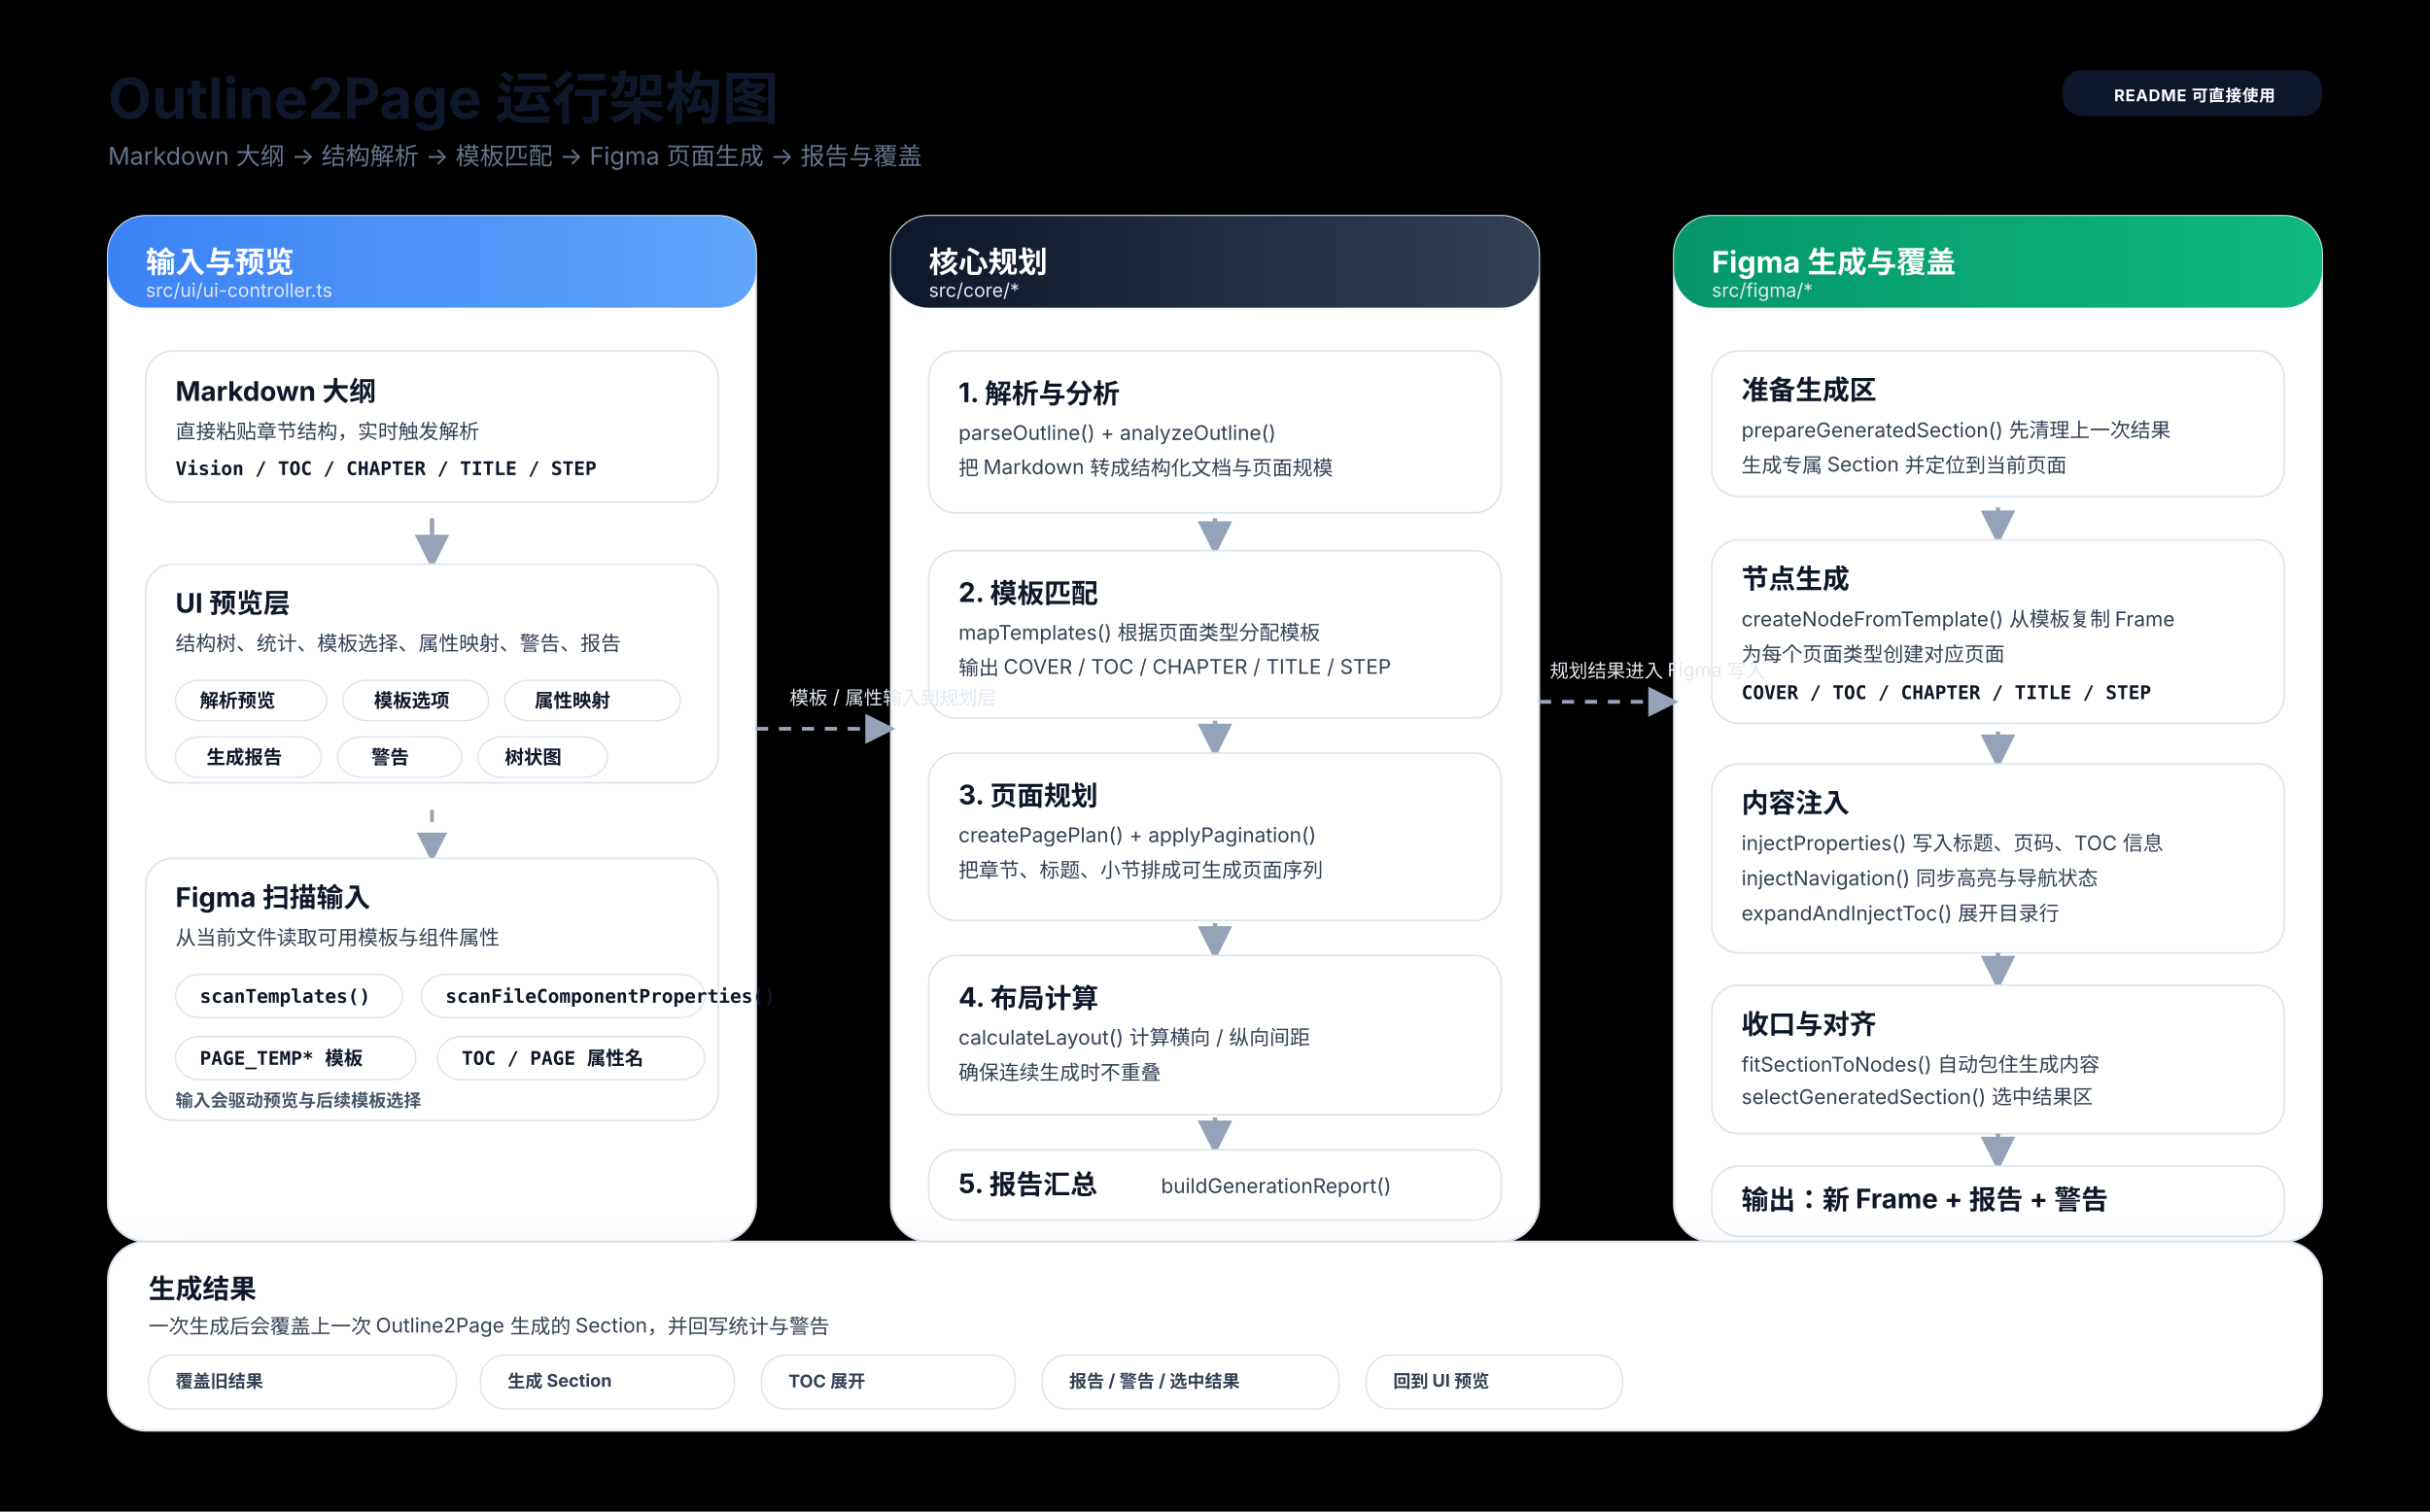
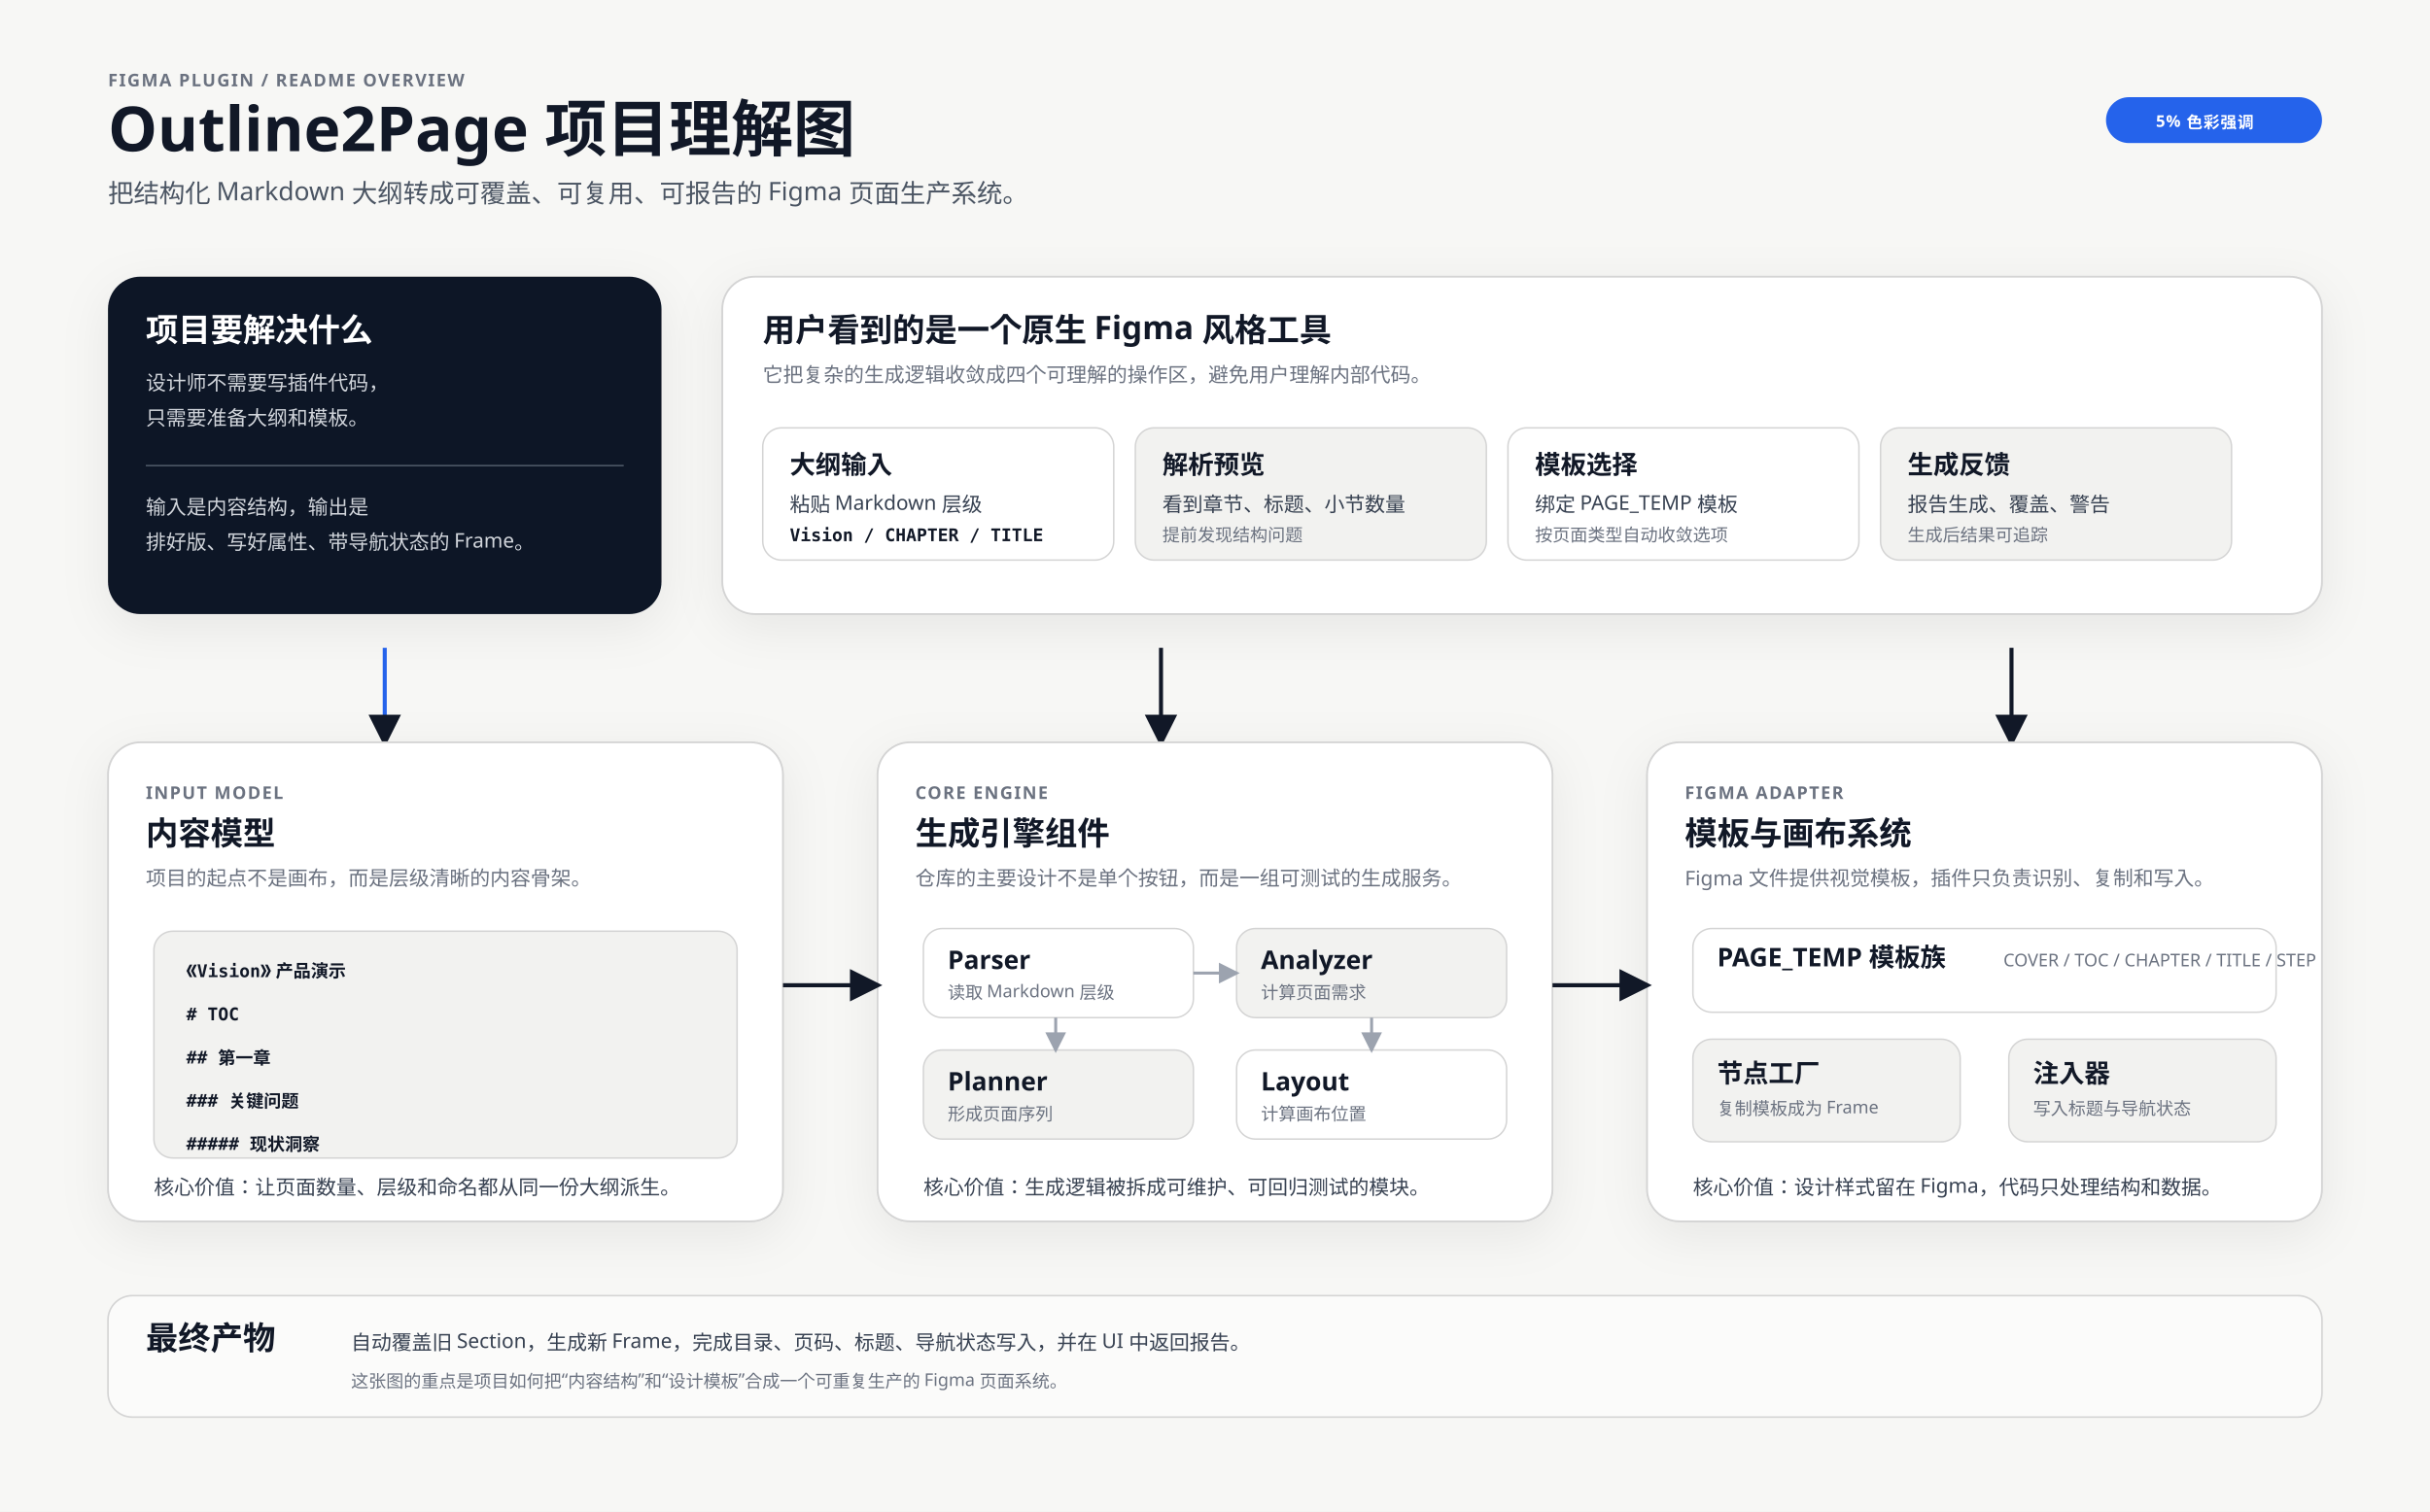
<svg xmlns="http://www.w3.org/2000/svg" width="1800" height="1120" viewBox="0 0 1800 1120" role="img" aria-labelledby="title desc">
  <defs>
-     <linearGradient id="bg" x1="0" y1="0" x2="0" y2="1">
-       <stop offset="0%" stop-color="#fbfcfe" />
-       <stop offset="100%" stop-color="#f6f8fc" />
-     </linearGradient>
-     <linearGradient id="blueHeader" x1="0" y1="0" x2="1" y2="0">
-       <stop offset="0%" stop-color="#3b82f6" />
-       <stop offset="100%" stop-color="#60a5fa" />
-     </linearGradient>
-     <linearGradient id="slateHeader" x1="0" y1="0" x2="1" y2="0">
-       <stop offset="0%" stop-color="#0f172a" />
-       <stop offset="100%" stop-color="#334155" />
-     </linearGradient>
-     <linearGradient id="greenHeader" x1="0" y1="0" x2="1" y2="0">
-       <stop offset="0%" stop-color="#059669" />
-       <stop offset="100%" stop-color="#10b981" />
-     </linearGradient>
    <marker id="arrow" viewBox="0 0 10 10" refX="8.5" refY="5" markerWidth="8" markerHeight="8" orient="auto">
-       <path d="M 0 0 L 10 5 L 0 10 z" fill="#94a3b8" />
+       <path d="M 0 0 L 10 5 L 0 10 z" fill="#111827" />
+     </marker>
+     <marker id="softArrow" viewBox="0 0 10 10" refX="8.5" refY="5" markerWidth="7" markerHeight="7" orient="auto">
+       <path d="M 0 0 L 10 5 L 0 10 z" fill="#9ca3af" />
    </marker>
    <filter id="shadow" x="-20%" y="-20%" width="140%" height="160%">
-       <feDropShadow dx="0" dy="10" stdDeviation="18" flood-color="#0f172a" flood-opacity="0.08" />
+       <feDropShadow dx="0" dy="10" stdDeviation="18" flood-color="#111827" flood-opacity="0.07" />
    </filter>
    <style>
-       .title { font: 700 42px/1.2 "Inter", "Segoe UI", "PingFang SC", "Microsoft YaHei", sans-serif; fill: #0f172a; }
-       .subtitle { font: 400 18px/1.5 "Inter", "Segoe UI", "PingFang SC", "Microsoft YaHei", sans-serif; fill: #64748b; }
-       .section-title { font: 700 22px/1.2 "Inter", "Segoe UI", "PingFang SC", "Microsoft YaHei", sans-serif; fill: #ffffff; }
-       .section-note { font: 400 14px/1.4 "Inter", "Segoe UI", "PingFang SC", "Microsoft YaHei", sans-serif; fill: #e2e8f0; }
-       .card-title { font: 700 20px/1.2 "Inter", "Segoe UI", "PingFang SC", "Microsoft YaHei", sans-serif; fill: #0f172a; }
-       .card-body { font: 400 15px/1.45 "Inter", "Segoe UI", "PingFang SC", "Microsoft YaHei", sans-serif; fill: #334155; }
-       .card-code { font: 600 14px/1.4 "JetBrains Mono", "SFMono-Regular", Consolas, monospace; fill: #0f172a; }
-       .panel { fill: #ffffff; stroke: #dbe4f0; stroke-width: 1.5; rx: 28; filter: url(#shadow); }
-       .chip { fill: #ffffff; stroke: #dbe4f0; stroke-width: 1.2; }
-       .pill { fill: #ffffff; stroke: #dbe4f0; stroke-width: 1; rx: 18; }
-       .pill-label { font: 700 13px/1.2 "Inter", "Segoe UI", "PingFang SC", "Microsoft YaHei", sans-serif; fill: #334155; }
-       .pill-value { font: 600 14px/1.2 "JetBrains Mono", "SFMono-Regular", Consolas, monospace; fill: #0f172a; }
-       .arrow { stroke: #94a3b8; stroke-width: 3.2; fill: none; marker-end: url(#arrow); }
-       .arrow-dashed { stroke: #94a3b8; stroke-width: 2.8; fill: none; marker-end: url(#arrow); stroke-dasharray: 9 8; }
-       .tag { font: 700 12px/1 "Inter", "Segoe UI", "PingFang SC", "Microsoft YaHei", sans-serif; fill: #ffffff; letter-spacing: 0.04em; }
-       .badge { fill: #0f172a; rx: 14; }
-       .mini { font: 700 13px/1.2 "Inter", "Segoe UI", "PingFang SC", "Microsoft YaHei", sans-serif; fill: #475569; }
+       .bg { fill: #f7f7f5; }
+       .ink { fill: #111827; }
+       .muted { fill: #6b7280; }
+       .subtle { fill: #9ca3af; }
+       .title { font: 760 46px/1.2 "Segoe UI", "PingFang SC", "Microsoft YaHei", sans-serif; fill: #111827; }
+       .subtitle { font: 400 19px/1.55 "Segoe UI", "PingFang SC", "Microsoft YaHei", sans-serif; fill: #4b5563; }
+       .eyebrow { font: 700 13px/1 "Segoe UI", "PingFang SC", "Microsoft YaHei", sans-serif; fill: #6b7280; letter-spacing: 0.08em; }
+       .panel-title { font: 760 24px/1.2 "Segoe UI", "PingFang SC", "Microsoft YaHei", sans-serif; fill: #111827; }
+       .panel-note { font: 400 15px/1.45 "Segoe UI", "PingFang SC", "Microsoft YaHei", sans-serif; fill: #6b7280; }
+       .card-title { font: 730 19px/1.25 "Segoe UI", "PingFang SC", "Microsoft YaHei", sans-serif; fill: #111827; }
+       .card-body { font: 400 15px/1.5 "Segoe UI", "PingFang SC", "Microsoft YaHei", sans-serif; fill: #374151; }
+       .small { font: 500 13px/1.35 "Segoe UI", "PingFang SC", "Microsoft YaHei", sans-serif; fill: #6b7280; }
+       .code { font: 650 13px/1.35 "Cascadia Mono", "JetBrains Mono", Consolas, monospace; fill: #111827; }
+       .panel { fill: #ffffff; stroke: #d4d4d4; stroke-width: 1.4; rx: 24; filter: url(#shadow); }
+       .soft-panel { fill: #fbfbfa; stroke: #d4d4d4; stroke-width: 1.2; rx: 18; }
+       .dark-panel { fill: #111827; rx: 24; filter: url(#shadow); }
+       .dark-title { font: 760 24px/1.2 "Segoe UI", "PingFang SC", "Microsoft YaHei", sans-serif; fill: #ffffff; }
+       .dark-note { font: 400 15px/1.45 "Segoe UI", "PingFang SC", "Microsoft YaHei", sans-serif; fill: #d1d5db; }
+       .unit { fill: #ffffff; stroke: #d4d4d4; stroke-width: 1.1; rx: 14; }
+       .unit-alt { fill: #f2f2f0; stroke: #d4d4d4; stroke-width: 1.1; rx: 14; }
+       .thin-line { stroke: #d4d4d4; stroke-width: 1.4; fill: none; }
+       .flow { stroke: #111827; stroke-width: 3; fill: none; marker-end: url(#arrow); }
+       .soft-flow { stroke: #9ca3af; stroke-width: 2.2; fill: none; marker-end: url(#softArrow); }
+       .accent { fill: #2563eb; }
+       .accent-stroke { stroke: #2563eb; stroke-width: 3; fill: none; marker-end: url(#arrow); }
+       .label { font: 720 12px/1 "Segoe UI", "PingFang SC", "Microsoft YaHei", sans-serif; fill: #ffffff; letter-spacing: 0.05em; }
    </style>
  </defs>
-   <rect class="bg" x="0" y="0" width="1800" height="1120" />
-   <text class="title" x="80" y="88">Outline2Page 运行架构图</text>
-   <text class="subtitle" x="80" y="122">Markdown 大纲 → 结构解析 → 模板匹配 → Figma 页面生成 → 报告与覆盖</text>
-   <rect x="1528" y="52" width="192" height="34" class="badge" />
-   <text class="tag" x="1566" y="75">README 可直接使用</text>
-   <g transform="translate(80 160)">
-     <rect class="panel" x="0" y="0" width="480" height="760" rx="28" />
-     <rect x="0" y="0" width="480" height="68" rx="28" fill="url(#blueHeader)" />
-     <text class="section-title" x="28" y="42">输入与预览</text>
-     <text class="section-note" x="28" y="60">src/ui/ui-controller.ts</text>
-     <rect x="28" y="100" width="424" height="112" rx="20" class="chip" fill="#eff6ff" />
-     <text class="card-title" x="50" y="137">Markdown 大纲</text>
-     <text class="card-body" x="50" y="165">直接粘贴章节结构，实时触发解析</text>
-     <text class="card-code" x="50" y="192">Vision / TOC / CHAPTER / TITLE / STEP</text>
-     <path class="arrow" d="M 240 224 L 240 258" />
-     <rect x="28" y="258" width="424" height="162" rx="20" class="chip" fill="#ffffff" />
-     <text class="card-title" x="50" y="294">UI 预览层</text>
-     <text class="card-body" x="50" y="322">结构树、统计、模板选择、属性映射、警告、报告</text>
-     <g transform="translate(50 344)">
-       <rect x="0" y="0" width="112" height="30" rx="15" class="pill" />
-       <text class="pill-value" x="18" y="20">解析预览</text>
-       <rect x="124" y="0" width="108" height="30" rx="15" class="pill" />
-       <text class="pill-value" x="147" y="20">模板选项</text>
-       <rect x="244" y="0" width="130" height="30" rx="15" class="pill" />
-       <text class="pill-value" x="266" y="20">属性映射</text>
-       <rect x="0" y="42" width="108" height="30" rx="15" class="pill" />
-       <text class="pill-value" x="23" y="62">生成报告</text>
-       <rect x="120" y="42" width="92" height="30" rx="15" class="pill" />
-       <text class="pill-value" x="145" y="62">警告</text>
-       <rect x="224" y="42" width="96" height="30" rx="15" class="pill" />
-       <text class="pill-value" x="244" y="62">树状图</text>
+   <rect class="bg" width="1800" height="1120" />
+   <text class="eyebrow" x="80" y="64">FIGMA PLUGIN / README OVERVIEW</text>
+   <text class="title" x="80" y="112">Outline2Page 项目理解图</text>
+   <text class="subtitle" x="80" y="150">把结构化 Markdown 大纲转成可覆盖、可复用、可报告的 Figma 页面生产系统。</text>
+   <rect class="accent" x="1560" y="72" width="160" height="34" rx="17" />
+   <text class="label" x="1597" y="94">5% 色彩强调</text>
+   <g transform="translate(80 205)">
+     <rect class="dark-panel" x="0" y="0" width="410" height="250" rx="24" />
+     <text class="dark-title" x="28" y="48">项目要解决什么</text>
+     <text class="dark-note" x="28" y="84">设计师不需要写插件代码，</text>
+     <text class="dark-note" x="28" y="110">只需要准备大纲和模板。</text>
+     <line x1="28" y1="140" x2="382" y2="140" stroke="#4b5563" stroke-width="1.2" />
+     <text class="dark-note" x="28" y="176">输入是内容结构，输出是</text>
+     <text class="dark-note" x="28" y="202">排好版、写好属性、带导航状态的 Frame。</text>
+   </g>
+   <g transform="translate(535 205)">
+     <rect class="panel" x="0" y="0" width="1185" height="250" rx="24" />
+     <text class="panel-title" x="30" y="48">用户看到的是一个原生 Figma 风格工具</text>
+     <text class="panel-note" x="30" y="78">它把复杂的生成逻辑收敛成四个可理解的操作区，避免用户理解内部代码。</text>
+     <g transform="translate(30 112)">
+       <rect class="unit" x="0" y="0" width="260" height="98" rx="14" />
+       <text class="card-title" x="20" y="34">大纲输入</text>
+       <text class="card-body" x="20" y="62">粘贴 Markdown 层级</text>
+       <text class="code" x="20" y="84">Vision / CHAPTER / TITLE</text>
    </g>
-     <path class="arrow-dashed" d="M 240 440 L 240 476" />
-     <rect x="28" y="476" width="424" height="194" rx="20" class="chip" fill="#f8fbff" />
-     <text class="card-title" x="50" y="512">Figma 扫描输入</text>
-     <text class="card-body" x="50" y="540">从当前文件读取可用模板与组件属性</text>
-     <g transform="translate(50 562)">
-       <rect x="0" y="0" width="168" height="32" rx="16" class="pill" />
-       <text class="pill-value" x="18" y="21">scanTemplates()</text>
-       <rect x="182" y="0" width="210" height="32" rx="16" class="pill" />
-       <text class="pill-value" x="200" y="21">scanFileComponentProperties()</text>
-       <rect x="0" y="46" width="178" height="32" rx="16" class="pill" />
-       <text class="pill-value" x="18" y="67">PAGE_TEMP* 模板</text>
-       <rect x="194" y="46" width="198" height="32" rx="16" class="pill" />
-       <text class="pill-value" x="212" y="67">TOC / PAGE 属性名</text>
+     <g transform="translate(306 112)">
+       <rect class="unit-alt" x="0" y="0" width="260" height="98" rx="14" />
+       <text class="card-title" x="20" y="34">解析预览</text>
+       <text class="card-body" x="20" y="62">看到章节、标题、小节数量</text>
+       <text class="small" x="20" y="84">提前发现结构问题</text>
    </g>
-     <text class="mini" x="50" y="660">输入会驱动预览与后续模板选择</text>
-   </g>
-   <g transform="translate(660 160)">
-     <rect class="panel" x="0" y="0" width="480" height="760" rx="28" />
-     <rect x="0" y="0" width="480" height="68" rx="28" fill="url(#slateHeader)" />
-     <text class="section-title" x="28" y="42">核心规划</text>
-     <text class="section-note" x="28" y="60">src/core/*</text>
-     <rect x="28" y="100" width="424" height="120" rx="20" class="chip" fill="#f8fafc" />
-     <text class="card-title" x="50" y="138">1. 解析与分析</text>
-     <text class="card-body" x="50" y="166">parseOutline() + analyzeOutline()</text>
-     <text class="card-body" x="50" y="192">把 Markdown 转成结构化文档与页面规模</text>
-     <path class="arrow" d="M 240 224 L 240 248" />
-     <rect x="28" y="248" width="424" height="124" rx="20" class="chip" fill="#f8fafc" />
-     <text class="card-title" x="50" y="286">2. 模板匹配</text>
-     <text class="card-body" x="50" y="314">mapTemplates() 根据页面类型分配模板</text>
-     <text class="card-body" x="50" y="340">输出 COVER / TOC / CHAPTER / TITLE / STEP</text>
-     <path class="arrow" d="M 240 374 L 240 398" />
-     <rect x="28" y="398" width="424" height="124" rx="20" class="chip" fill="#f8fafc" />
-     <text class="card-title" x="50" y="436">3. 页面规划</text>
-     <text class="card-body" x="50" y="464">createPagePlan() + applyPagination()</text>
-     <text class="card-body" x="50" y="490">把章节、标题、小节排成可生成页面序列</text>
-     <path class="arrow" d="M 240 524 L 240 548" />
-     <rect x="28" y="548" width="424" height="118" rx="20" class="chip" fill="#f8fafc" />
-     <text class="card-title" x="50" y="586">4. 布局计算</text>
-     <text class="card-body" x="50" y="614">calculateLayout() 计算横向 / 纵向间距</text>
-     <text class="card-body" x="50" y="640">确保连续生成时不重叠</text>
-     <path class="arrow" d="M 240 668 L 240 692" />
-     <rect x="28" y="692" width="424" height="52" rx="20" class="chip" fill="#f8fafc" />
-     <text class="card-title" x="50" y="724">5. 报告汇总</text>
-     <text class="card-body" x="200" y="724">buildGenerationReport()</text>
-   </g>
-   <g transform="translate(1240 160)">
-     <rect class="panel" x="0" y="0" width="480" height="760" rx="28" />
-     <rect x="0" y="0" width="480" height="68" rx="28" fill="url(#greenHeader)" />
-     <text class="section-title" x="28" y="42">Figma 生成与覆盖</text>
-     <text class="section-note" x="28" y="60">src/figma/*</text>
-     <rect x="28" y="100" width="424" height="108" rx="20" class="chip" fill="#f7fdfa" />
-     <text class="card-title" x="50" y="136">准备生成区</text>
-     <text class="card-body" x="50" y="164">prepareGeneratedSection() 先清理上一次结果</text>
-     <text class="card-body" x="50" y="190">生成专属 Section 并定位到当前页面</text>
-     <path class="arrow" d="M 240 216 L 240 240" />
-     <rect x="28" y="240" width="424" height="136" rx="20" class="chip" fill="#f7fdfa" />
-     <text class="card-title" x="50" y="276">节点生成</text>
-     <text class="card-body" x="50" y="304">createNodeFromTemplate() 从模板复制 Frame</text>
-     <text class="card-body" x="50" y="330">为每个页面类型创建对应页面</text>
-     <text class="card-code" x="50" y="358">COVER / TOC / CHAPTER / TITLE / STEP</text>
-     <path class="arrow" d="M 240 382 L 240 406" />
-     <rect x="28" y="406" width="424" height="140" rx="20" class="chip" fill="#f7fdfa" />
-     <text class="card-title" x="50" y="442">内容注入</text>
-     <text class="card-body" x="50" y="470">injectProperties() 写入标题、页码、TOC 信息</text>
-     <text class="card-body" x="50" y="496">injectNavigation() 同步高亮与导航状态</text>
-     <text class="card-body" x="50" y="522">expandAndInjectToc() 展开目录行</text>
-     <path class="arrow" d="M 240 546 L 240 570" />
-     <rect x="28" y="570" width="424" height="110" rx="20" class="chip" fill="#f7fdfa" />
-     <text class="card-title" x="50" y="606">收口与对齐</text>
-     <text class="card-body" x="50" y="634">fitSectionToNodes() 自动包住生成内容</text>
-     <text class="card-body" x="50" y="658">selectGeneratedSection() 选中结果区</text>
-     <path class="arrow" d="M 240 680 L 240 704" />
-     <rect x="28" y="704" width="424" height="52" rx="20" class="chip" fill="#f7fdfa" />
-     <text class="card-title" x="50" y="736">输出：新 Frame + 报告 + 警告</text>
-   </g>
-   <path class="arrow-dashed" d="M 560 540 C 620 540, 620 540, 660 540" />
-   <text class="section-note" x="585" y="522" fill="#64748b">模板 / 属性输入到规划层</text>
-   <path class="arrow-dashed" d="M 1140 520 C 1180 520, 1200 520, 1240 520" />
-   <text class="section-note" x="1148" y="502" fill="#64748b">规划结果进入 Figma 写入</text>
-   <g transform="translate(80 920)">
-     <rect x="0" y="0" width="1640" height="140" rx="28" fill="#ffffff" stroke="#dbe4f0" stroke-width="1.5" filter="url(#shadow)" />
-     <text class="card-title" x="30" y="42">生成结果</text>
-     <text class="card-body" x="30" y="68">一次生成后会覆盖上一次 Outline2Page 生成的 Section，并回写统计与警告</text>
-     <g transform="translate(30 84)">
-       <rect x="0" y="0" width="228" height="40" rx="20" class="pill" />
-       <text class="pill-label" x="20" y="24">覆盖旧结果</text>
-       <rect x="246" y="0" width="188" height="40" rx="20" class="pill" />
-       <text class="pill-label" x="266" y="24">生成 Section</text>
-       <rect x="454" y="0" width="188" height="40" rx="20" class="pill" />
-       <text class="pill-label" x="474" y="24">TOC 展开</text>
-       <rect x="662" y="0" width="220" height="40" rx="20" class="pill" />
-       <text class="pill-label" x="682" y="24">报告 / 警告 / 选中结果</text>
-       <rect x="902" y="0" width="190" height="40" rx="20" class="pill" />
-       <text class="pill-label" x="922" y="24">回到 UI 预览</text>
+     <g transform="translate(582 112)">
+       <rect class="unit" x="0" y="0" width="260" height="98" rx="14" />
+       <text class="card-title" x="20" y="34">模板选择</text>
+       <text class="card-body" x="20" y="62">绑定 PAGE_TEMP 模板</text>
+       <text class="small" x="20" y="84">按页面类型自动收敛选项</text>
+     </g>
+     <g transform="translate(858 112)">
+       <rect class="unit-alt" x="0" y="0" width="260" height="98" rx="14" />
+       <text class="card-title" x="20" y="34">生成反馈</text>
+       <text class="card-body" x="20" y="62">报告生成、覆盖、警告</text>
+       <text class="small" x="20" y="84">生成后结果可追踪</text>
    </g>
  </g>
+   <path class="accent-stroke" d="M 285 480 C 285 515, 285 515, 285 550" />
+   <path class="flow" d="M 860 480 C 860 515, 860 515, 860 550" />
+   <path class="flow" d="M 1490 480 C 1490 515, 1490 515, 1490 550" />
+   <g transform="translate(80 550)">
+     <rect class="panel" x="0" y="0" width="500" height="355" rx="24" />
+     <text class="eyebrow" x="28" y="42">INPUT MODEL</text>
+     <text class="panel-title" x="28" y="76">内容模型</text>
+     <text class="panel-note" x="28" y="106">项目的起点不是画布，而是层级清晰的内容骨架。</text>
+     <g transform="translate(34 140)">
+       <rect class="unit-alt" x="0" y="0" width="432" height="168" rx="16" />
+       <text class="code" x="24" y="34">《Vision》 产品演示</text>
+       <text class="code" x="24" y="66"># TOC</text>
+       <text class="code" x="24" y="98">## 第一章</text>
+       <text class="code" x="24" y="130">### 关键问题</text>
+       <text class="code" x="24" y="162">##### 现状洞察</text>
+     </g>
+     <text class="card-body" x="34" y="335">核心价值：让页面数量、层级和命名都从同一份大纲派生。</text>
+   </g>
+   <g transform="translate(650 550)">
+     <rect class="panel" x="0" y="0" width="500" height="355" rx="24" />
+     <text class="eyebrow" x="28" y="42">CORE ENGINE</text>
+     <text class="panel-title" x="28" y="76">生成引擎组件</text>
+     <text class="panel-note" x="28" y="106">仓库的主要设计不是单个按钮，而是一组可测试的生成服务。</text>
+     <g transform="translate(34 138)">
+       <rect class="unit" x="0" y="0" width="200" height="66" rx="14" />
+       <text class="card-title" x="18" y="30">Parser</text>
+       <text class="small" x="18" y="52">读取 Markdown 层级</text>
+       <rect class="unit-alt" x="232" y="0" width="200" height="66" rx="14" />
+       <text class="card-title" x="250" y="30">Analyzer</text>
+       <text class="small" x="250" y="52">计算页面需求</text>
+       <rect class="unit-alt" x="0" y="90" width="200" height="66" rx="14" />
+       <text class="card-title" x="18" y="120">Planner</text>
+       <text class="small" x="18" y="142">形成页面序列</text>
+       <rect class="unit" x="232" y="90" width="200" height="66" rx="14" />
+       <text class="card-title" x="250" y="120">Layout</text>
+       <text class="small" x="250" y="142">计算画布位置</text>
+     </g>
+     <path class="soft-flow" d="M 234 171 L 266 171" />
+     <path class="soft-flow" d="M 132 204 L 132 228" />
+     <path class="soft-flow" d="M 366 204 L 366 228" />
+     <text class="card-body" x="34" y="335">核心价值：生成逻辑被拆成可维护、可回归测试的模块。</text>
+   </g>
+   <g transform="translate(1220 550)">
+     <rect class="panel" x="0" y="0" width="500" height="355" rx="24" />
+     <text class="eyebrow" x="28" y="42">FIGMA ADAPTER</text>
+     <text class="panel-title" x="28" y="76">模板与画布系统</text>
+     <text class="panel-note" x="28" y="106">Figma 文件提供视觉模板，插件只负责识别、复制和写入。</text>
+     <g transform="translate(34 138)">
+       <rect class="unit" x="0" y="0" width="432" height="62" rx="14" />
+       <text class="card-title" x="18" y="28">PAGE_TEMP 模板族</text>
+       <text class="small" x="230" y="28">COVER / TOC / CHAPTER / TITLE / STEP</text>
+       <rect class="unit-alt" x="0" y="82" width="198" height="76" rx="14" />
+       <text class="card-title" x="18" y="114">节点工厂</text>
+       <text class="small" x="18" y="138">复制模板成为 Frame</text>
+       <rect class="unit-alt" x="234" y="82" width="198" height="76" rx="14" />
+       <text class="card-title" x="252" y="114">注入器</text>
+       <text class="small" x="252" y="138">写入标题与导航状态</text>
+     </g>
+     <text class="card-body" x="34" y="335">核心价值：设计样式留在 Figma，代码只处理结构和数据。</text>
+   </g>
+   <path class="flow" d="M 580 730 C 610 730, 620 730, 650 730" />
+   <path class="flow" d="M 1150 730 C 1180 730, 1190 730, 1220 730" />
+   <g transform="translate(80 960)">
+     <rect class="soft-panel" x="0" y="0" width="1640" height="90" rx="22" />
+     <text class="panel-title" x="28" y="40">最终产物</text>
+     <text class="card-body" x="180" y="40">自动覆盖旧 Section，生成新 Frame，完成目录、页码、标题、导航状态写入，并在 UI 中返回报告。</text>
+     <text class="small" x="180" y="68">这张图的重点是项目如何把“内容结构”和“设计模板”合成一个可重复生产的 Figma 页面系统。</text>
+   </g>
</svg>
